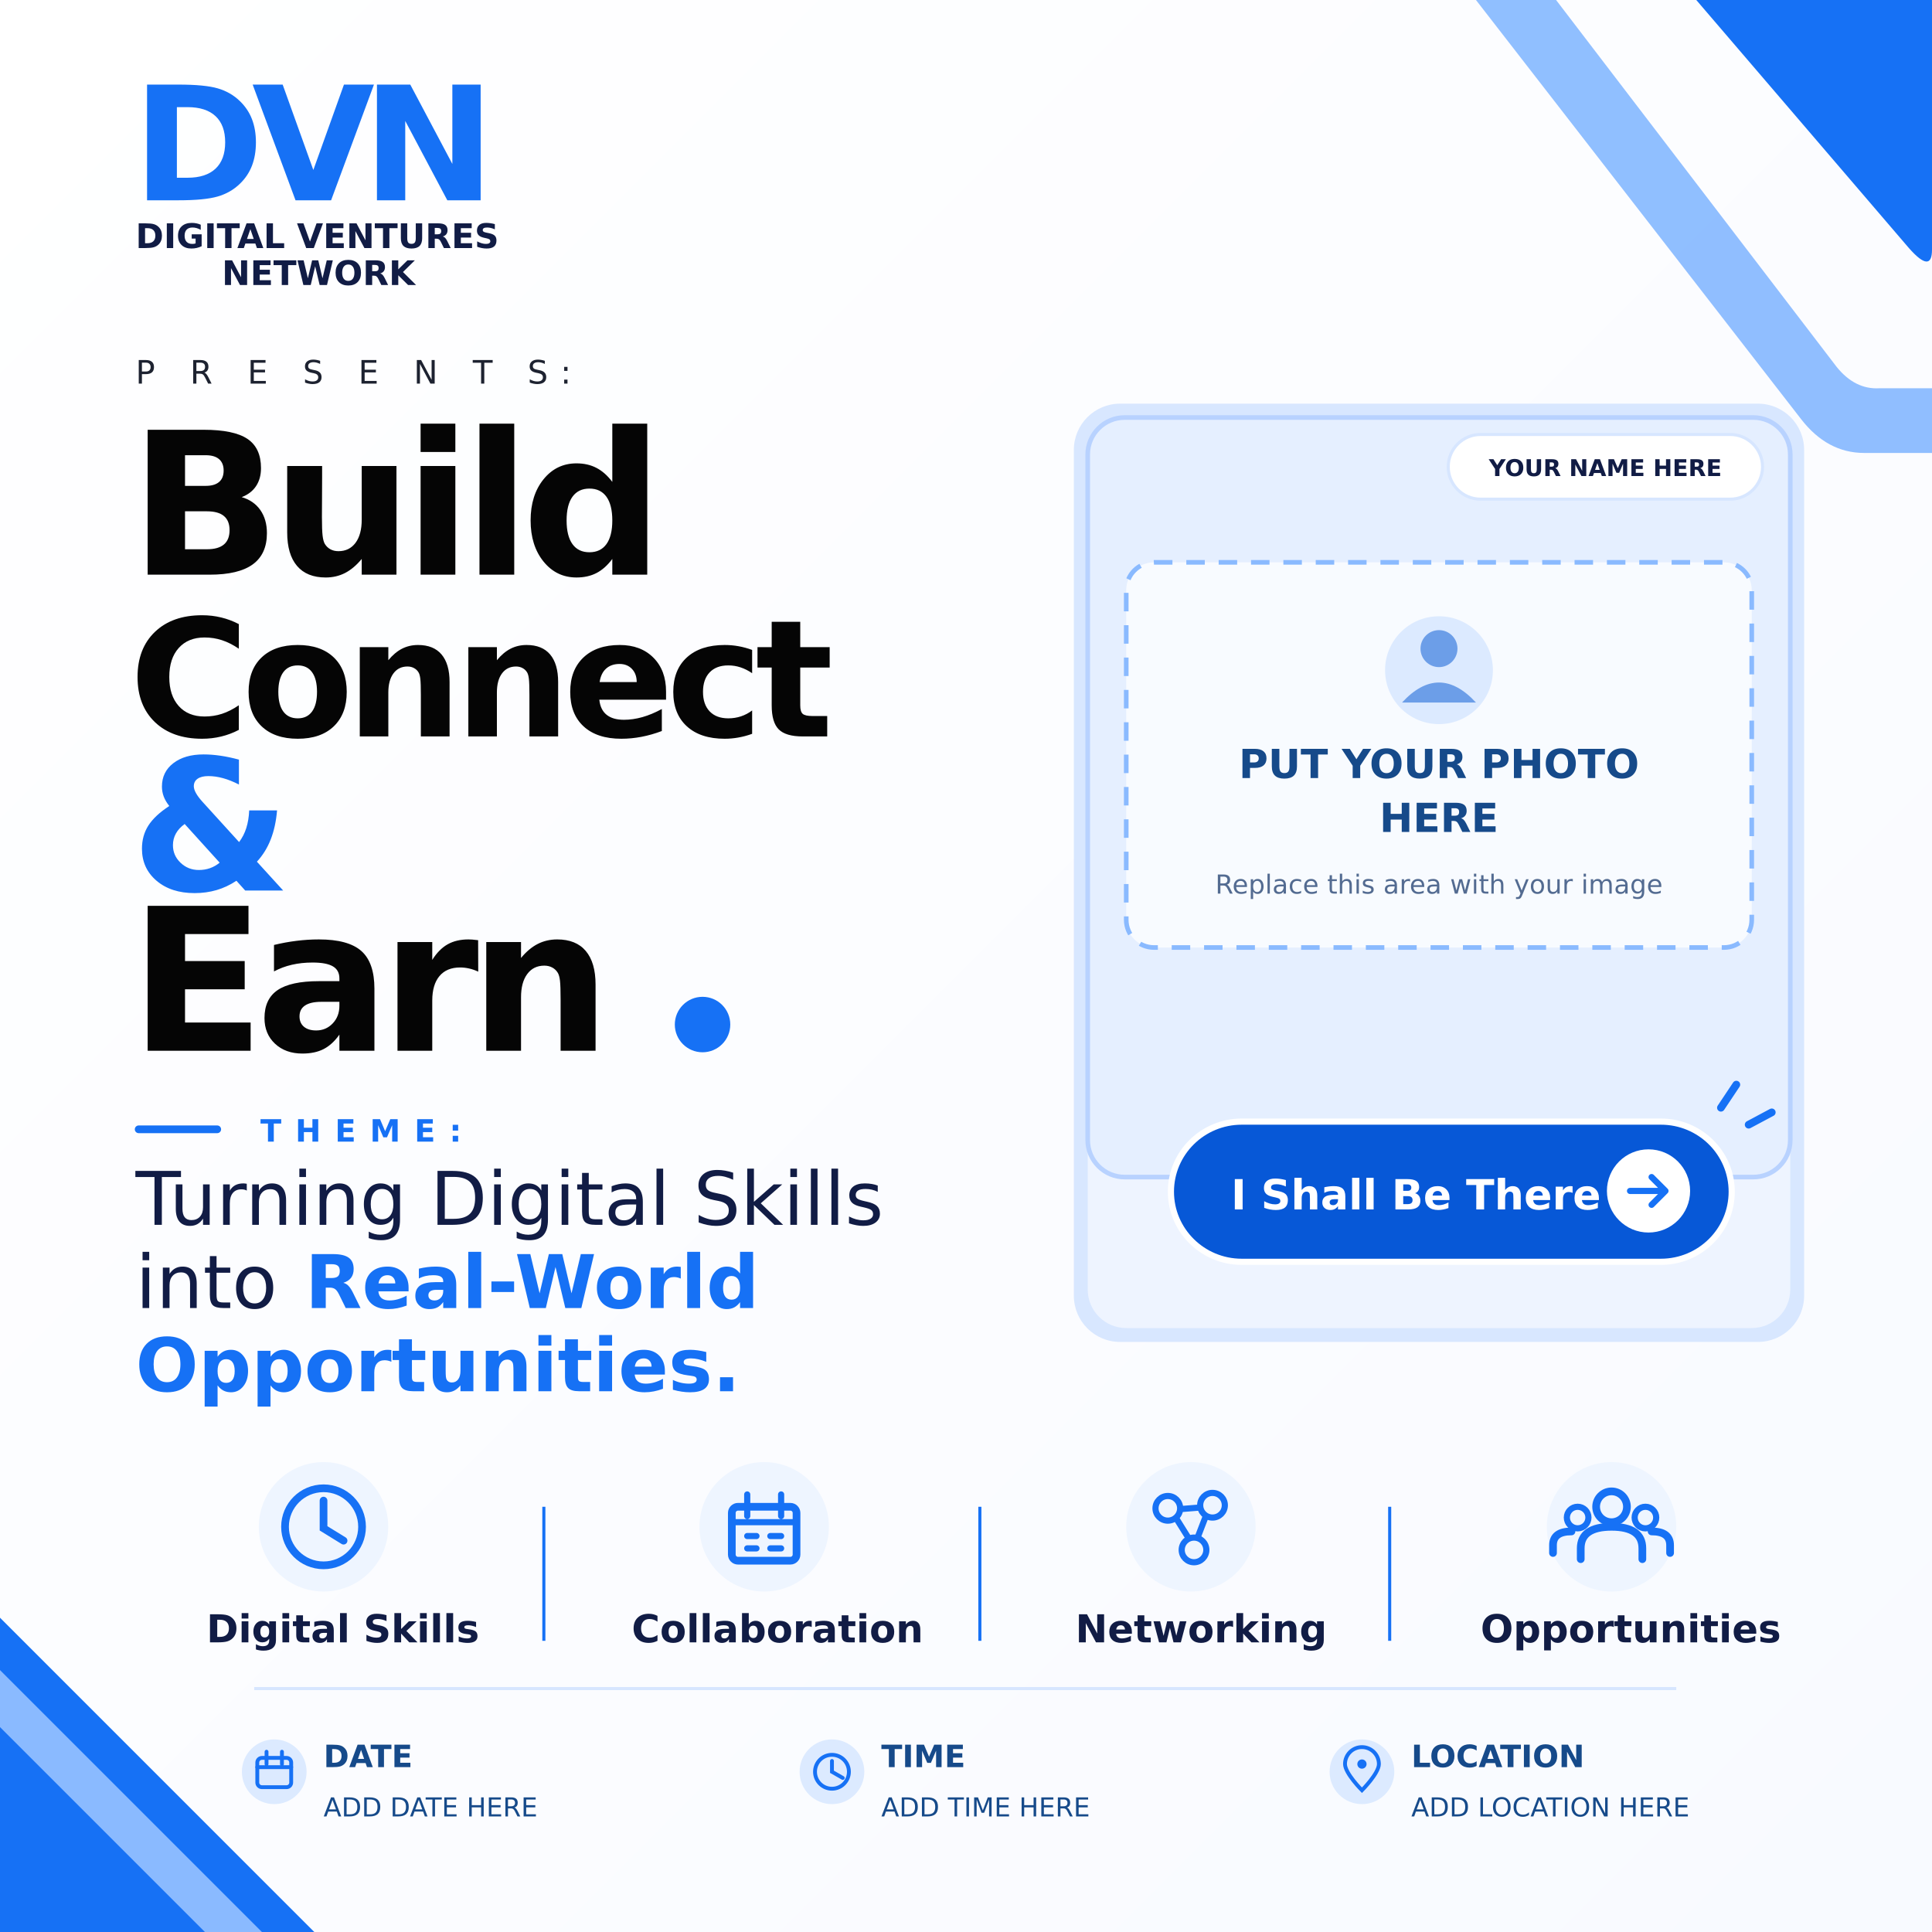
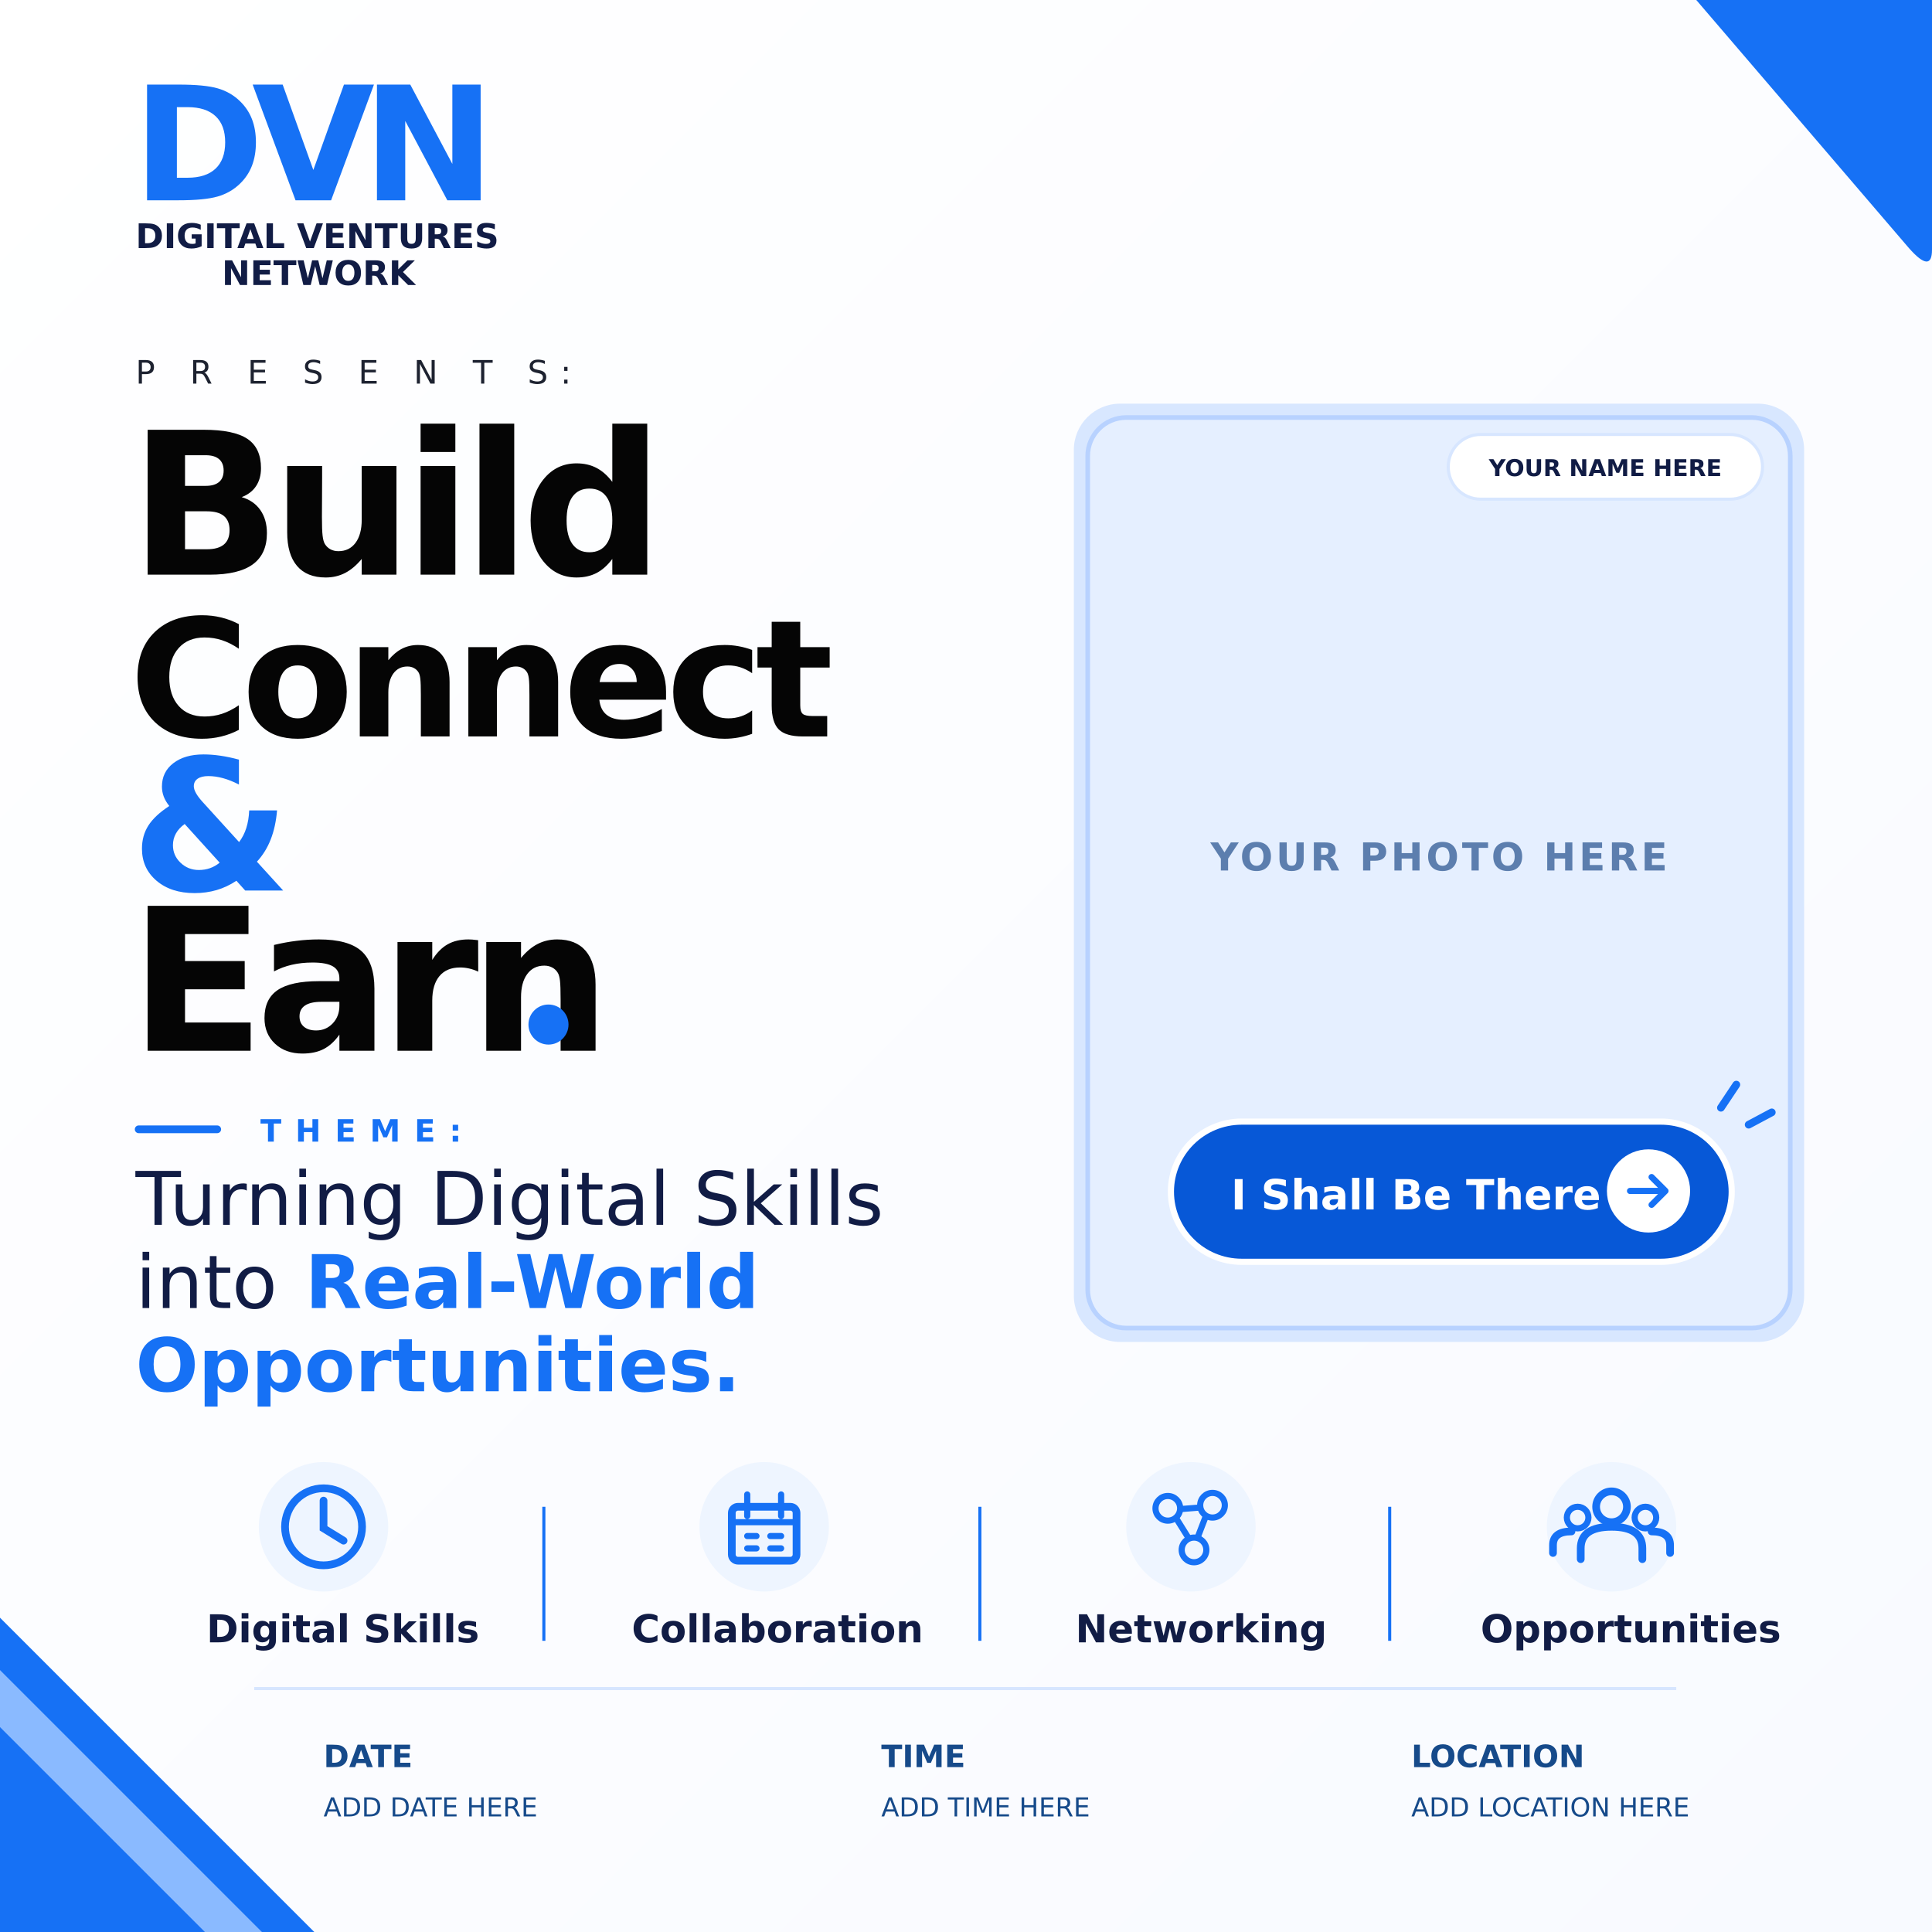
<svg xmlns="http://www.w3.org/2000/svg" width="1254" height="1254" viewBox="0 0 1254 1254">
  <g id="Background">
    <rect width="1254" height="1254" fill="#fbfcff" />
    <rect width="1254" height="1254" fill="#f4f7fc" opacity=".34" />
    <path d="M0 0H1254V1254H0Z" fill="url(#g)" />
    <defs>
      <linearGradient id="g" x1="0" y1="0" x2="1" y2="1">
        <stop stop-color="#ffffff" />
        <stop offset="1" stop-color="#f8faff" />
      </linearGradient>
    </defs>
  </g>
  <g id="Blue-corner-accents">
    <path d="M965 0H1254V162Q1254 178 1239 161L1101 0Z" fill="#1671f5" />
-     <path d="M958 0H1010L1192 238Q1204 253 1220 252H1254V294H1210Q1186 294 1169 272Z" fill="#72adff" opacity=".78" />
    <path d="M0 1050L204 1254H0Z" fill="#1671f5" />
    <path d="M0 1084L170 1254H133L0 1121Z" fill="#8abaff" />
  </g>
  <g id="DVN-logo">
    <text x="86" y="130" font-family="DejaVu Sans" font-size="103" font-weight="700" letter-spacing="-8" fill="#1671f5">DVN</text>
    <text x="88" y="161" font-family="DejaVu Sans" font-size="22" font-weight="700" fill="#111c45">DIGITAL VENTURES</text>
    <text x="144" y="185" font-family="DejaVu Sans" font-size="22" font-weight="700" fill="#111c45">NETWORK</text>
  </g>
  <g id="Presents-label">
    <text x="88" y="249" font-family="DejaVu Sans" font-size="21" letter-spacing="8" fill="#1d2230">P R E S E N T S:</text>
  </g>
  <g id="Headline-Build">
    <text x="84" y="373" font-family="DejaVu Sans" font-size="129" font-weight="700" letter-spacing="-6" fill="#050505">Build</text>
  </g>
  <g id="Headline-Connect">
    <text x="84" y="478" font-family="DejaVu Sans" font-size="106" font-weight="700" letter-spacing="-5" fill="#050505">Connect</text>
  </g>
  <g id="Headline-ampersand">
    <text x="85" y="578" font-family="DejaVu Sans" font-size="119" font-weight="700" fill="#1671f5">&amp;</text>
  </g>
  <g id="Headline-Earn">
    <text x="84" y="682" font-family="DejaVu Sans" font-size="129" font-weight="700" letter-spacing="-6" fill="#050505">Earn</text>
-     <circle cx="456" cy="665" r="18" fill="#1671f5" />
+     <circle cx="356" cy="665" r="13" fill="#1671f5" />
  </g>
  <g id="Theme-label">
    <path d="M90 733H141" stroke="#1671f5" stroke-width="5" stroke-linecap="round" />
    <text x="169" y="741" font-family="DejaVu Sans" font-size="20" font-weight="700" letter-spacing="9" fill="#1671f5">THEME:</text>
  </g>
  <g id="Theme-line-1">
    <text x="88" y="795" font-family="DejaVu Sans" font-size="48" fill="#111c45">Turning Digital Skills</text>
  </g>
  <g id="Theme-line-2">
    <text x="88" y="849" font-family="DejaVu Sans" font-size="48" fill="#111c45">into </text>
    <text x="198" y="849" font-family="DejaVu Sans" font-size="48" font-weight="700" fill="#1671f5">Real-World</text>
  </g>
  <g id="Theme-line-3">
    <text x="88" y="903" font-family="DejaVu Sans" font-size="48" font-weight="700" fill="#1671f5">Opportunities.</text>
  </g>
  <g id="Portrait-card-background">
    <rect x="697" y="262" width="474" height="609" rx="30" fill="#d8e7ff" />
    <rect x="706" y="271" width="456" height="591" rx="25" fill="#eef4ff" />
  </g>
  <g id="Replaceable-portrait">
-     <rect x="706" y="271" width="456" height="493" rx="24" fill="#e5efff" stroke="#b8d2ff" stroke-width="3" />
-     <rect x="731" y="365" width="406" height="250" rx="18" fill="#f8fbff" stroke="#8abaff" stroke-width="3" stroke-dasharray="12 9" />
-     <circle cx="934" cy="435" r="35" fill="#dceaff" />
-     <circle cx="934" cy="421" r="12" fill="#6c9ee8" />
-     <path d="M910 456Q934 430 958 456" fill="#6c9ee8" />
-     <text x="934" y="505" text-anchor="middle" font-family="DejaVu Sans" font-size="26" font-weight="700" fill="#164a8a">PUT YOUR PHOTO</text>
-     <text x="934" y="540" text-anchor="middle" font-family="DejaVu Sans" font-size="26" font-weight="700" fill="#164a8a">HERE</text>
-     <text x="934" y="580" text-anchor="middle" font-family="DejaVu Sans" font-size="17" fill="#536b91">Replace this area with your image</text>
+     <rect x="706" y="271" width="456" height="591" rx="25" fill="#e5efff" stroke="#b8d2ff" stroke-width="3" />
+     <text id="Photo-Placeholder-Label" x="934" y="565" text-anchor="middle" font-family="DejaVu Sans" font-size="25" font-weight="700" letter-spacing="2" fill="#5c7eae">YOUR PHOTO HERE</text>
  </g>
  <g id="Editable-Name-Placeholder">
    <rect x="940" y="282" width="204" height="42" rx="21" fill="#ffffff" stroke="#d7e6ff" stroke-width="2" />
    <text id="Name-Text-Edit-This" x="1042" y="309" text-anchor="middle" font-family="DejaVu Sans" font-size="15" font-weight="700" fill="#111c45">YOUR NAME HERE</text>
  </g>
  <g id="CTA-button">
    <rect x="760" y="728" width="364" height="91" rx="46" fill="#0758d7" stroke="#ffffff" stroke-width="4" />
    <text x="799" y="785" font-family="DejaVu Sans" font-size="27" font-weight="700" fill="#ffffff">I Shall Be There</text>
    <circle cx="1070" cy="773" r="27" fill="#ffffff" />
    <path d="M1058 773H1080M1072 764L1081 773L1072 782" fill="none" stroke="#1671f5" stroke-width="4" stroke-linecap="round" stroke-linejoin="round" />
    <path d="M1117 719L1127 704M1135 730L1150 722" stroke="#1671f5" stroke-width="5" stroke-linecap="round" />
  </g>
  <g id="Footer-icon-Digital-Skills">
    <circle cx="210" cy="991" r="42" fill="#eef5ff" />
    <circle cx="210" cy="991" r="25" fill="none" stroke="#1671f5" stroke-width="5" />
    <path d="M210 974V992L223 1000" fill="none" stroke="#1671f5" stroke-width="5" stroke-linecap="round" />
  </g>
  <g id="Footer-label-Digital-Skills">
    <text x="134" y="1066" font-family="DejaVu Sans" font-size="25" font-weight="700" fill="#111c45">Digital Skills</text>
  </g>
  <g id="Footer-divider-1">
    <path d="M353 978V1065" stroke="#1671f5" stroke-width="2" />
  </g>
  <g id="Footer-icon-Collaboration">
    <circle cx="496" cy="991" r="42" fill="#eef5ff" />
    <rect x="475" y="978" width="42" height="35" rx="4" fill="none" stroke="#1671f5" stroke-width="5" />
    <path d="M475 988H517M485 970V984M507 970V984M485 997H491M500 997H507M485 1005H491M500 1005H507" fill="none" stroke="#1671f5" stroke-width="4" stroke-linecap="round" />
  </g>
  <g id="Footer-label-Collaboration">
    <text x="410" y="1066" font-family="DejaVu Sans" font-size="25" font-weight="700" fill="#111c45">Collaboration</text>
  </g>
  <g id="Footer-divider-2">
    <path d="M636 978V1065" stroke="#1671f5" stroke-width="2" />
  </g>
  <g id="Footer-icon-Networking">
    <circle cx="773" cy="991" r="42" fill="#eef5ff" />
    <path d="M760 980L785 978L775 1004M760 980L775 1004" fill="none" stroke="#1671f5" stroke-width="4" stroke-linecap="round" stroke-linejoin="round" />
    <circle cx="758" cy="979" r="8" fill="#eef5ff" stroke="#1671f5" stroke-width="4" />
    <circle cx="787" cy="977" r="8" fill="#eef5ff" stroke="#1671f5" stroke-width="4" />
    <circle cx="775" cy="1006" r="8" fill="#eef5ff" stroke="#1671f5" stroke-width="4" />
  </g>
  <g id="Footer-label-Networking">
    <text x="698" y="1066" font-family="DejaVu Sans" font-size="25" font-weight="700" fill="#111c45">Networking</text>
  </g>
  <g id="Footer-divider-3">
    <path d="M902 978V1065" stroke="#1671f5" stroke-width="2" />
  </g>
  <g id="Footer-icon-Opportunities">
    <circle cx="1046" cy="991" r="42" fill="#eef5ff" />
    <circle cx="1046" cy="978" r="10" fill="none" stroke="#1671f5" stroke-width="5" />
    <circle cx="1024" cy="985" r="7" fill="none" stroke="#1671f5" stroke-width="4" />
    <circle cx="1068" cy="985" r="7" fill="none" stroke="#1671f5" stroke-width="4" />
    <path d="M1026 1012V1005Q1026 991 1046 991Q1066 991 1066 1005V1012M1008 1008V1003Q1008 994 1020 994M1084 1008V1003Q1084 994 1072 994" fill="none" stroke="#1671f5" stroke-width="5" stroke-linecap="round" />
  </g>
  <g id="Footer-label-Opportunities">
    <text x="961" y="1066" font-family="DejaVu Sans" font-size="25" font-weight="700" fill="#111c45">Opportunities</text>
  </g>
  <g id="Event-Details-Bottom-Row">
    <path d="M165 1096H1088" stroke="#d7e6ff" stroke-width="2" />
    <g id="Event-Date-Placeholder">
-       <circle cx="178" cy="1150" r="21" fill="#dceaff" />
-       <rect x="167" y="1141" width="22" height="19" rx="3" fill="none" stroke="#1671f5" stroke-width="2.5" />
-       <path d="M167 1147H189M173 1137V1145M183 1137V1145" stroke="#1671f5" stroke-width="2.5" stroke-linecap="round" />
      <text x="210" y="1147" font-family="DejaVu Sans" font-size="20" font-weight="700" fill="#164a8a">DATE</text>
      <text x="210" y="1179" font-family="DejaVu Sans" font-size="17" fill="#164a8a">ADD DATE HERE</text>
    </g>
    <g id="Event-Time-Placeholder">
-       <circle cx="540" cy="1150" r="21" fill="#dceaff" />
-       <circle cx="540" cy="1150" r="11" fill="none" stroke="#1671f5" stroke-width="2.5" />
-       <path d="M540 1143V1150L547 1154" fill="none" stroke="#1671f5" stroke-width="2.5" stroke-linecap="round" />
      <text x="572" y="1147" font-family="DejaVu Sans" font-size="20" font-weight="700" fill="#164a8a">TIME</text>
      <text x="572" y="1179" font-family="DejaVu Sans" font-size="17" fill="#164a8a">ADD TIME HERE</text>
    </g>
    <g id="Event-Location-Placeholder">
-       <circle cx="884" cy="1150" r="21" fill="#dceaff" />
-       <path d="M884 1162S873 1151 873 1145A11 11 0 0 1 895 1145C895 1151 884 1162 884 1162Z" fill="none" stroke="#1671f5" stroke-width="2.5" />
-       <circle cx="884" cy="1145" r="3" fill="#1671f5" />
      <text x="916" y="1147" font-family="DejaVu Sans" font-size="20" font-weight="700" fill="#164a8a">LOCATION</text>
      <text x="916" y="1179" font-family="DejaVu Sans" font-size="17" fill="#164a8a">ADD LOCATION HERE</text>
    </g>
  </g>
</svg>
